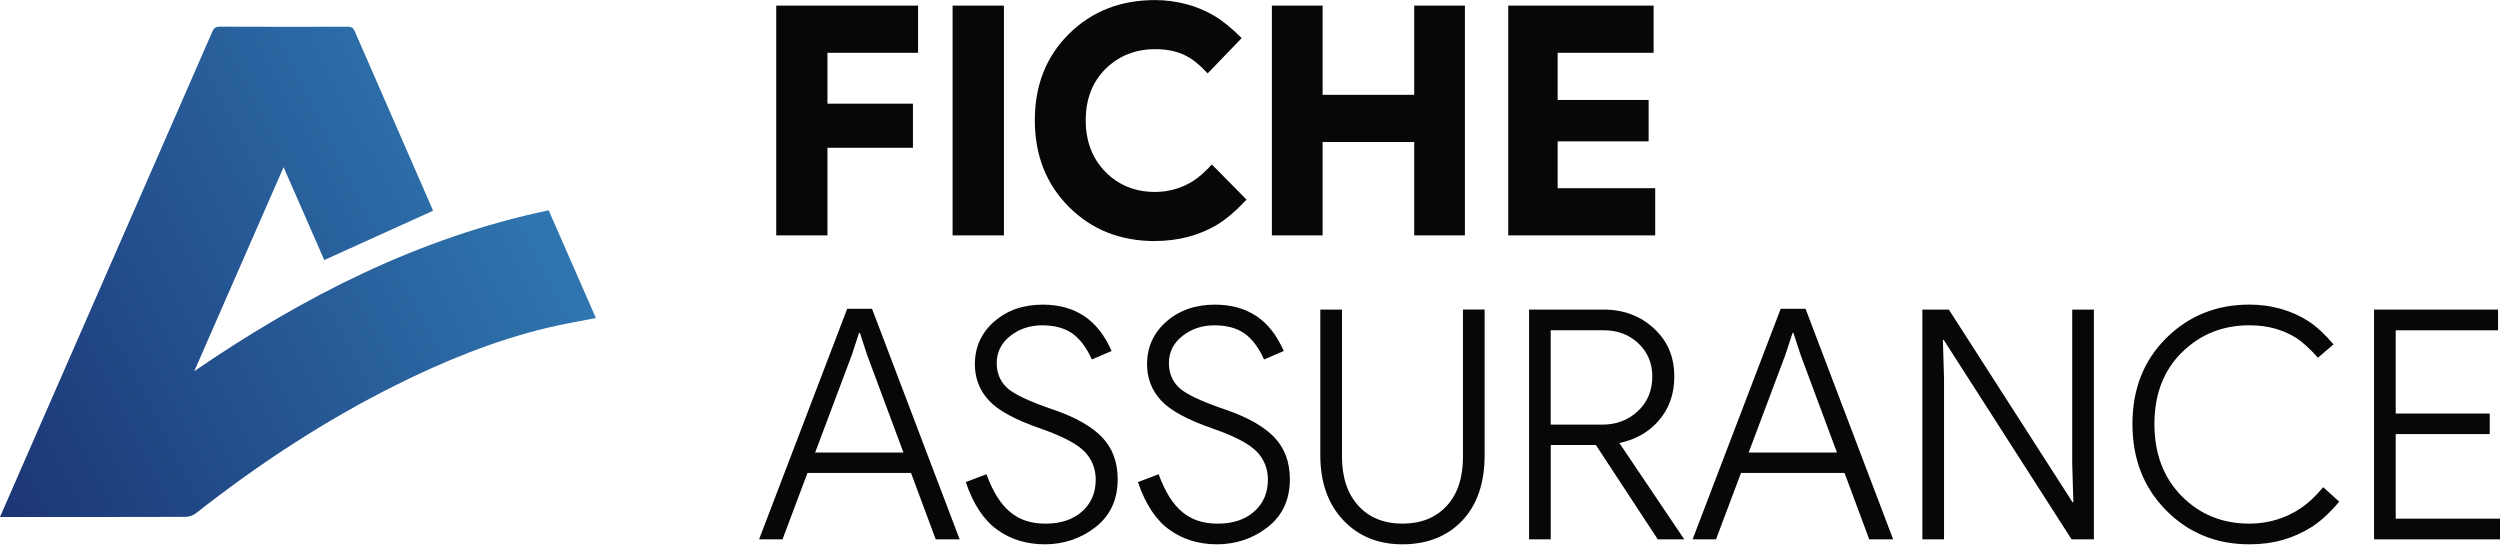
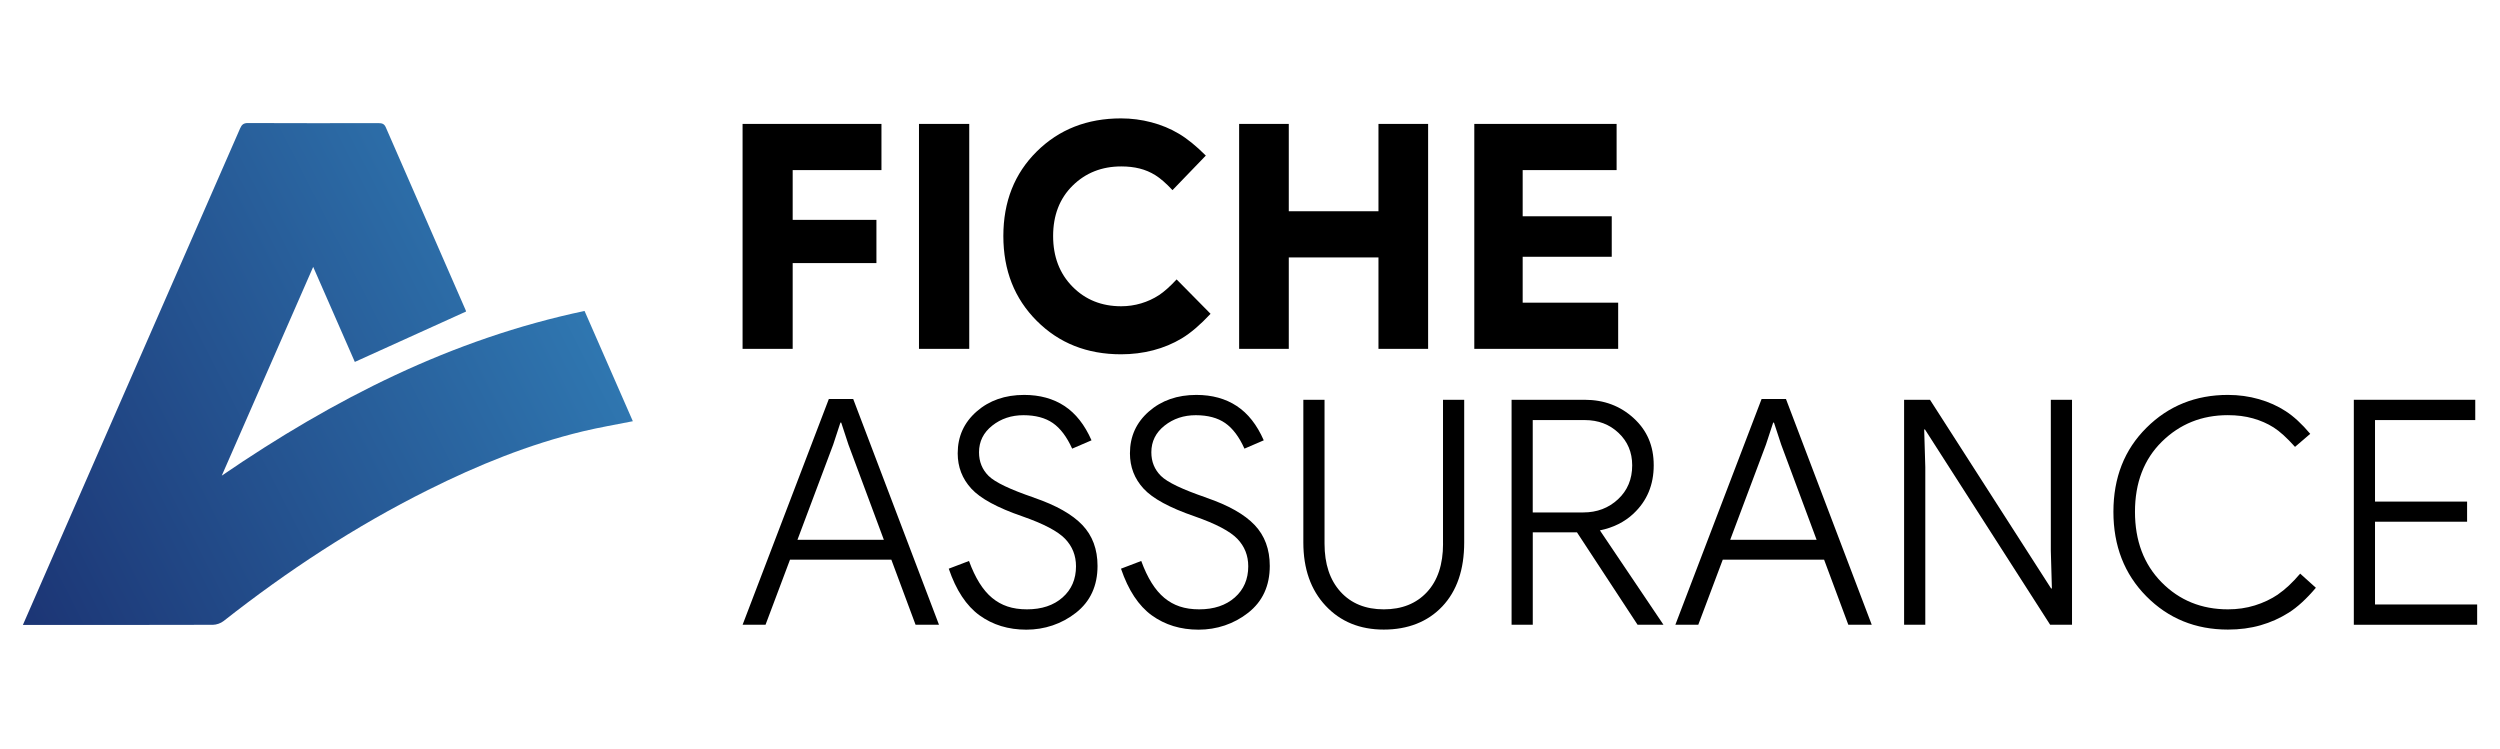
- <svg xmlns="http://www.w3.org/2000/svg" id="Layer_2" data-name="Layer 2" viewBox="0 0 721.04 156.99">
+ <svg xmlns="http://www.w3.org/2000/svg" id="Layer_2" version="1.1" viewBox="0 0 606.27 181.4">
  <defs>
    <style>
-       .cls-1 {
+       .st0 {
        fill: url(#linear-gradient);
      }
- 
-       .cls-1, .cls-2 {
-         stroke-width: 0px;
-       }
- 
-       .cls-2 {
-         fill: #070707;
-       }
    </style>
-     <linearGradient id="linear-gradient" x1="-36.75" y1="128.45" x2="235.86" y2="-10.91" gradientUnits="userSpaceOnUse">
+     <linearGradient id="linear-gradient" x1="-26.08" y1="50.23" x2="208.55" y2="170.18" gradientTransform="translate(0 184) scale(1 -1)" gradientUnits="userSpaceOnUse">
      <stop offset=".05" stop-color="#1b3272" />
      <stop offset=".94" stop-color="#3895cc" />
    </linearGradient>
  </defs>
-   <g id="Layer_1-2" data-name="Layer 1">
+   <path class="st0" d="M5.55,151.55c3.37-7.71,6.63-15.17,9.89-22.63,10.58-24.16,21.16-48.32,31.72-72.48,3.69-8.44,7.4-16.88,11.08-25.33.39-.9.85-1.28,1.9-1.27,10.55.05,21.1.03,31.65.02.83,0,1.39.14,1.77,1.02,6.44,14.79,12.92,29.58,19.38,44.37.06.13.08.28.08.3-8.97,4.06-17.88,8.11-26.97,12.22-3.27-7.46-6.61-15.1-10.1-23.05-7.4,16.9-14.69,33.56-22.17,50.63,27.18-18.59,55.74-33.15,87.98-39.94,3.93,8.98,7.82,17.87,11.71,26.74-4.09.82-8.11,1.49-12.06,2.44-13.13,3.15-25.56,8.22-37.62,14.24-17.66,8.81-34.07,19.59-49.57,31.78-.69.54-1.71.9-2.58.91-14.73.05-29.45.03-44.19.03h-1.9,0Z" />
+   <g>
    <g>
-       <polygon class="cls-2" points="238.65 42.62 263.31 42.62 263.31 29.9 238.65 29.9 238.65 15.23 264.79 15.23 264.79 1.62 223.88 1.62 223.88 67.89 238.65 67.89 238.65 42.62" />
-       <rect class="cls-2" x="274.74" y="1.62" width="14.81" height="66.27" />
-       <path class="cls-2" d="M333.14,69.51c3.27,0,6.42-.39,9.46-1.18,3.04-.79,5.86-1.97,8.47-3.54,2.61-1.57,5.42-3.98,8.45-7.22l-10-10.13c-1.91,2.07-3.66,3.62-5.23,4.65-1.57,1.03-3.32,1.84-5.23,2.41-1.91.57-3.87.86-5.88.86-5.77,0-10.55-1.93-14.35-5.78-3.79-3.86-5.69-8.82-5.69-14.9s1.91-11.05,5.74-14.83c3.83-3.78,8.61-5.67,14.35-5.67,1.97,0,3.78.21,5.41.62,1.63.42,3.18,1.07,4.63,1.97,1.45.9,3.13,2.36,5.04,4.4l9.81-10.18c-2.84-2.84-5.49-4.99-7.96-6.46-2.47-1.46-5.16-2.58-8.08-3.35-2.92-.77-5.9-1.16-8.96-1.16-9.97,0-18.23,3.25-24.8,9.74-6.57,6.49-9.86,14.8-9.86,24.92s3.28,18.42,9.83,24.99c6.55,6.57,14.83,9.86,24.83,9.86Z" />
-       <polygon class="cls-2" points="381.46 40.96 407.88 40.96 407.88 67.89 422.5 67.89 422.5 1.62 407.88 1.62 407.88 27.35 381.46 27.35 381.46 1.62 366.83 1.62 366.83 67.89 381.46 67.89 381.46 40.96" />
-       <polygon class="cls-2" points="477.39 54.28 449.25 54.28 449.25 40.77 475.49 40.77 475.49 28.83 449.25 28.83 449.25 15.23 476.93 15.23 476.93 1.62 435 1.62 435 67.89 477.39 67.89 477.39 54.28" />
-       <path class="cls-2" d="M244.34,89.06l-25.41,66.5h6.76l7.2-19.16h29.86l7.13,19.16h6.9l-25.27-66.5h-7.17ZM235.1,130.52l10.54-28.04,2.13-6.48h.23l2.13,6.48,10.44,28.04h-25.47Z" />
-       <path class="cls-2" d="M303.71,118.12c-7.06-2.41-11.54-4.54-13.42-6.41-1.88-1.87-2.82-4.19-2.82-6.96,0-3.18,1.3-5.79,3.89-7.84s5.66-3.08,9.21-3.08,6.43.77,8.65,2.31c2.22,1.54,4.12,4.06,5.69,7.54l5.69-2.45c-2.01-4.57-4.66-7.94-7.96-10.11-3.3-2.17-7.27-3.26-11.89-3.26-5.62,0-10.28,1.63-14,4.88-3.72,3.25-5.58,7.37-5.58,12.33,0,4.01,1.33,7.47,4,10.39,2.67,2.92,7.67,5.64,15.02,8.17,6.26,2.19,10.47,4.4,12.61,6.62,2.14,2.22,3.22,4.92,3.22,8.1,0,3.79-1.32,6.86-3.96,9.19-2.64,2.33-6.13,3.49-10.48,3.49s-7.56-1.13-10.27-3.38c-2.72-2.25-4.98-5.88-6.8-10.88l-5.97,2.27c2.16,6.36,5.18,10.94,9.07,13.74,3.89,2.81,8.48,4.21,13.79,4.21s10.4-1.67,14.62-5,6.34-7.93,6.34-13.79c0-4.91-1.49-8.92-4.47-12.06-2.98-3.13-7.71-5.81-14.18-8.03Z" />
-       <path class="cls-2" d="M353.37,118.12c-7.06-2.41-11.54-4.54-13.42-6.41-1.88-1.87-2.82-4.19-2.82-6.96,0-3.18,1.3-5.79,3.89-7.84s5.66-3.08,9.21-3.08,6.43.77,8.65,2.31c2.22,1.54,4.12,4.06,5.69,7.54l5.69-2.45c-2.01-4.57-4.66-7.94-7.96-10.11-3.3-2.17-7.27-3.26-11.89-3.26-5.62,0-10.28,1.63-14,4.88-3.72,3.25-5.58,7.37-5.58,12.33,0,4.01,1.33,7.47,4,10.39,2.67,2.92,7.67,5.64,15.02,8.17,6.26,2.19,10.47,4.4,12.61,6.62,2.14,2.22,3.22,4.92,3.22,8.1,0,3.79-1.32,6.86-3.96,9.19-2.64,2.33-6.13,3.49-10.48,3.49s-7.56-1.13-10.27-3.38c-2.72-2.25-4.98-5.88-6.8-10.88l-5.97,2.27c2.16,6.36,5.18,10.94,9.07,13.74,3.89,2.81,8.48,4.21,13.79,4.21s10.4-1.67,14.62-5,6.34-7.93,6.34-13.79c0-4.91-1.49-8.92-4.47-12.06-2.98-3.13-7.71-5.81-14.18-8.03Z" />
-       <path class="cls-2" d="M421.95,131.68c0,6.11-1.57,10.86-4.72,14.25-3.15,3.39-7.39,5.09-12.73,5.09s-9.62-1.73-12.75-5.18c-3.13-3.46-4.7-8.18-4.7-14.16v-42.39h-6.25v42.02c0,7.77,2.19,14,6.57,18.67s10.09,7.01,17.12,7.01,12.93-2.27,17.24-6.83c4.3-4.55,6.46-10.84,6.46-18.86v-42.02h-6.25v42.39Z" />
-       <path class="cls-2" d="M476.97,122.79c3.95-3.7,5.92-8.44,5.92-14.21s-1.97-10.27-5.9-13.88-8.75-5.41-14.46-5.41h-21.52v66.27h6.25v-27.21h13.02l17.85,27.21h7.64l-18.73-27.8c3.92-.8,7.24-2.45,9.93-4.97ZM447.26,95.26h15.32c3.98,0,7.3,1.26,9.97,3.79,2.67,2.53,4,5.71,4,9.53,0,4.07-1.39,7.4-4.17,10s-6.19,3.89-10.23,3.89h-14.9v-27.21Z" />
-       <path class="cls-2" d="M513.58,89.06l-25.41,66.5h6.76l7.2-19.16h29.86l7.13,19.16h6.9l-25.27-66.5h-7.17ZM504.34,130.52l10.54-28.04,2.13-6.48h.23l2.13,6.48,10.44,28.04h-25.47Z" />
-       <polygon class="cls-2" points="597.66 133.71 597.99 144.86 597.76 144.86 562.08 89.29 554.44 89.29 554.44 155.56 560.69 155.56 560.69 109.09 560.36 98.03 560.6 98.03 597.48 155.56 603.91 155.56 603.91 89.29 597.66 89.29 597.66 133.71" />
-       <path class="cls-2" d="M663.54,146.6c-2.08,1.4-4.37,2.49-6.87,3.26-2.5.77-5.14,1.16-7.91,1.16-7.81,0-14.32-2.65-19.55-7.96-5.23-5.31-7.84-12.23-7.84-20.78s2.65-15.46,7.94-20.66c5.29-5.2,11.76-7.8,19.41-7.8,2.71,0,5.19.32,7.43.95,2.24.63,4.26,1.52,6.06,2.66,1.8,1.14,3.91,3.05,6.32,5.74l4.49-3.84c-2.47-2.93-4.88-5.16-7.24-6.69-2.36-1.53-4.98-2.71-7.87-3.54-2.89-.83-5.93-1.25-9.14-1.25-9.5,0-17.5,3.22-24,9.67s-9.74,14.7-9.74,24.76,3.23,18.36,9.7,24.9c6.46,6.54,14.48,9.81,24.04,9.81,3.45,0,6.66-.42,9.62-1.27,2.96-.85,5.72-2.08,8.28-3.7,2.56-1.62,5.23-4.06,8.01-7.33l-4.63-4.17c-2.25,2.65-4.42,4.68-6.5,6.08Z" />
-       <polygon class="cls-2" points="690.96 149.59 690.96 125.2 718.08 125.2 718.08 119.27 690.96 119.27 690.96 95.26 720.48 95.26 720.48 89.29 684.71 89.29 684.71 155.56 721.04 155.56 721.04 149.59 690.96 149.59" />
+       <polygon points="180.08 84.6 192.23 84.6 192.23 63.8 212.54 63.8 212.54 53.32 192.23 53.32 192.23 41.25 213.76 41.25 213.76 30.05 180.08 30.05 180.08 84.6" />
+       <rect x="222.86" y="30.05" width="12.19" height="54.55" />
+       <path d="M281.03,71.59c-1.3.85-2.73,1.51-4.3,1.98-1.58.47-3.19.7-4.84.7-4.75,0-8.69-1.59-11.81-4.76-3.12-3.17-4.69-7.26-4.69-12.27s1.57-9.1,4.72-12.21c3.15-3.11,7.09-4.67,11.81-4.67,1.62,0,3.11.17,4.46.51,1.35.34,2.62.88,3.81,1.62,1.19.74,2.58,1.94,4.15,3.62l8.08-8.38c-2.34-2.34-4.52-4.11-6.55-5.31-2.03-1.21-4.25-2.13-6.65-2.76-2.4-.63-4.86-.95-7.37-.95-8.2,0-15.01,2.67-20.42,8.02-5.41,5.35-8.11,12.18-8.11,20.51s2.7,15.16,8.1,20.57c5.4,5.41,12.21,8.11,20.44,8.11,2.69,0,5.29-.32,7.79-.97s4.83-1.62,6.97-2.91c2.15-1.3,4.46-3.28,6.95-5.94l-8.23-8.34c-1.58,1.7-3.01,2.98-4.3,3.83Z" />
+       <polygon points="334.29 51.23 312.54 51.23 312.54 30.05 300.5 30.05 300.5 84.6 312.54 84.6 312.54 62.43 334.29 62.43 334.29 84.6 346.33 84.6 346.33 30.05 334.29 30.05 334.29 51.23" />
+       <polygon points="369.26 73.4 369.26 62.27 390.86 62.27 390.86 52.45 369.26 52.45 369.26 41.25 392.04 41.25 392.04 30.05 357.53 30.05 357.53 84.6 392.42 84.6 392.42 73.4 369.26 73.4" />
    </g>
-     <path class="cls-1" d="M0,149.1c3.92-8.96,7.7-17.63,11.49-26.29,12.29-28.07,24.58-56.14,36.86-84.21,4.29-9.81,8.6-19.61,12.87-29.43.45-1.05.99-1.49,2.21-1.48,12.26.06,24.51.04,36.77.02.97,0,1.61.16,2.06,1.19,7.48,17.19,15.01,34.37,22.52,51.55.07.15.09.33.09.35-10.42,4.72-20.78,9.42-31.34,14.2-3.8-8.67-7.68-17.54-11.74-26.78-8.6,19.64-17.07,38.99-25.76,58.83,31.58-21.6,64.76-38.52,102.22-46.4,4.57,10.43,9.09,20.76,13.61,31.07-4.75.95-9.42,1.73-14.01,2.83-15.26,3.66-29.7,9.55-43.71,16.54-20.52,10.24-39.58,22.76-57.6,36.92-.8.63-1.99,1.05-3,1.06-17.11.06-34.22.04-51.34.04-.65,0-1.3,0-2.21,0Z" />
+     <g>
+       <path d="M201,96.76l-20.91,54.74h5.56l5.93-15.77h24.58l5.87,15.77h5.68l-20.8-54.74h-5.9ZM193.39,130.9l8.67-23.09,1.75-5.33h.19l1.75,5.33,8.59,23.09h-20.96Z" />
+       <path d="M250.79,120.69c-5.82-1.98-9.5-3.74-11.05-5.28-1.55-1.54-2.32-3.45-2.32-5.73,0-2.62,1.07-4.77,3.2-6.46,2.13-1.69,4.66-2.53,7.58-2.53s5.3.64,7.12,1.9c1.83,1.27,3.39,3.34,4.69,6.21l4.69-2.02c-1.65-3.76-3.84-6.53-6.55-8.32-2.72-1.79-5.98-2.69-9.79-2.69-4.62,0-8.46,1.34-11.52,4.02-3.06,2.68-4.59,6.06-4.59,10.15,0,3.3,1.1,6.15,3.3,8.55,2.2,2.4,6.32,4.64,12.36,6.72,5.16,1.8,8.62,3.62,10.38,5.45,1.76,1.83,2.65,4.05,2.65,6.67,0,3.12-1.09,5.65-3.26,7.56-2.17,1.92-5.05,2.88-8.63,2.88s-6.22-.93-8.46-2.78c-2.24-1.85-4.1-4.84-5.6-8.95l-4.91,1.87c1.78,5.23,4.27,9,7.47,11.32,3.2,2.31,6.98,3.47,11.35,3.47s8.56-1.37,12.04-4.11c3.48-2.74,5.22-6.53,5.22-11.35,0-4.04-1.23-7.35-3.68-9.92s-6.34-4.78-11.68-6.61Z" />
+       <path d="M292.58,120.69c-5.82-1.98-9.5-3.74-11.05-5.28-1.55-1.54-2.32-3.45-2.32-5.73,0-2.62,1.07-4.77,3.2-6.46,2.13-1.69,4.66-2.53,7.58-2.53s5.3.64,7.12,1.9c1.83,1.27,3.39,3.34,4.68,6.21l4.68-2.02c-1.65-3.76-3.83-6.53-6.55-8.32-2.72-1.79-5.98-2.69-9.79-2.69-4.62,0-8.46,1.34-11.52,4.02-3.06,2.68-4.59,6.06-4.59,10.15,0,3.3,1.1,6.15,3.3,8.55,2.2,2.4,6.32,4.64,12.36,6.72,5.16,1.8,8.62,3.62,10.38,5.45,1.76,1.83,2.65,4.05,2.65,6.67,0,3.12-1.09,5.65-3.26,7.56s-5.05,2.88-8.63,2.88-6.22-.93-8.46-2.78c-2.24-1.85-4.1-4.84-5.6-8.95l-4.91,1.87c1.78,5.23,4.27,9,7.47,11.32,3.2,2.31,6.98,3.47,11.35,3.47s8.56-1.37,12.04-4.11c3.48-2.74,5.22-6.53,5.22-11.35,0-4.04-1.23-7.35-3.67-9.92-2.45-2.58-6.34-4.78-11.68-6.61Z" />
+       <path d="M349.95,131.85c0,5.03-1.3,8.94-3.89,11.73-2.59,2.79-6.08,4.19-10.48,4.19s-7.92-1.42-10.5-4.27-3.87-6.73-3.87-11.66v-34.89h-5.14v34.59c0,6.4,1.8,11.52,5.41,15.37,3.61,3.85,8.3,5.77,14.1,5.77s10.65-1.87,14.19-5.62c3.54-3.75,5.31-8.92,5.31-15.52v-34.59h-5.14v34.89Z" />
+       <path d="M396.16,124.53c3.25-3.05,4.88-6.95,4.88-11.69s-1.62-8.46-4.86-11.43c-3.24-2.97-7.2-4.46-11.9-4.46h-17.71v54.55h5.14v-22.4h10.72l14.69,22.4h6.28l-15.41-22.88c3.23-.66,5.96-2.01,8.18-4.09ZM371.7,101.87h12.61c3.28,0,6.01,1.04,8.21,3.12s3.3,4.7,3.3,7.85c0,3.35-1.14,6.1-3.43,8.23-2.29,2.13-5.09,3.2-8.42,3.2h-12.27v-22.4Z" />
+       <path d="M427.2,96.76l-20.91,54.74h5.56l5.93-15.77h24.58l5.87,15.77h5.68l-20.8-54.74h-5.9ZM419.59,130.9l8.67-23.09,1.75-5.33h.19l1.75,5.33,8.59,23.09h-20.97Z" />
+       <polygon points="497.34 133.53 497.6 142.71 497.41 142.71 468.04 96.95 461.76 96.95 461.76 151.51 466.9 151.51 466.9 113.26 466.63 104.15 466.82 104.15 497.18 151.51 502.48 151.51 502.48 96.95 497.34 96.95 497.34 133.53" />
+       <path d="M552.48,144.13c-1.72,1.16-3.6,2.05-5.66,2.69-2.06.64-4.23.95-6.51.95-6.42,0-11.79-2.18-16.1-6.55s-6.46-10.07-6.46-17.11,2.18-12.73,6.53-17.01c4.36-4.28,9.68-6.42,15.98-6.42,2.23,0,4.27.26,6.11.78,1.84.52,3.5,1.25,4.99,2.19,1.49.94,3.22,2.51,5.2,4.72l3.69-3.16c-2.03-2.41-4.02-4.25-5.96-5.5-1.94-1.26-4.1-2.23-6.48-2.91s-4.88-1.03-7.52-1.03c-7.82,0-14.41,2.65-19.75,7.96-5.35,5.31-8.02,12.1-8.02,20.38s2.66,15.11,7.98,20.49c5.32,5.38,11.92,8.08,19.79,8.08,2.84,0,5.49-.35,7.92-1.05,2.44-.7,4.71-1.72,6.82-3.05,2.11-1.33,4.31-3.35,6.59-6.04l-3.81-3.43c-1.85,2.18-3.64,3.85-5.35,5.01Z" />
+       <polygon points="575.96 146.59 575.96 126.52 598.29 126.52 598.29 121.64 575.96 121.64 575.96 101.87 600.27 101.87 600.27 96.95 570.82 96.95 570.82 151.51 600.73 151.51 600.73 146.59 575.96 146.59" />
+     </g>
  </g>
</svg>
